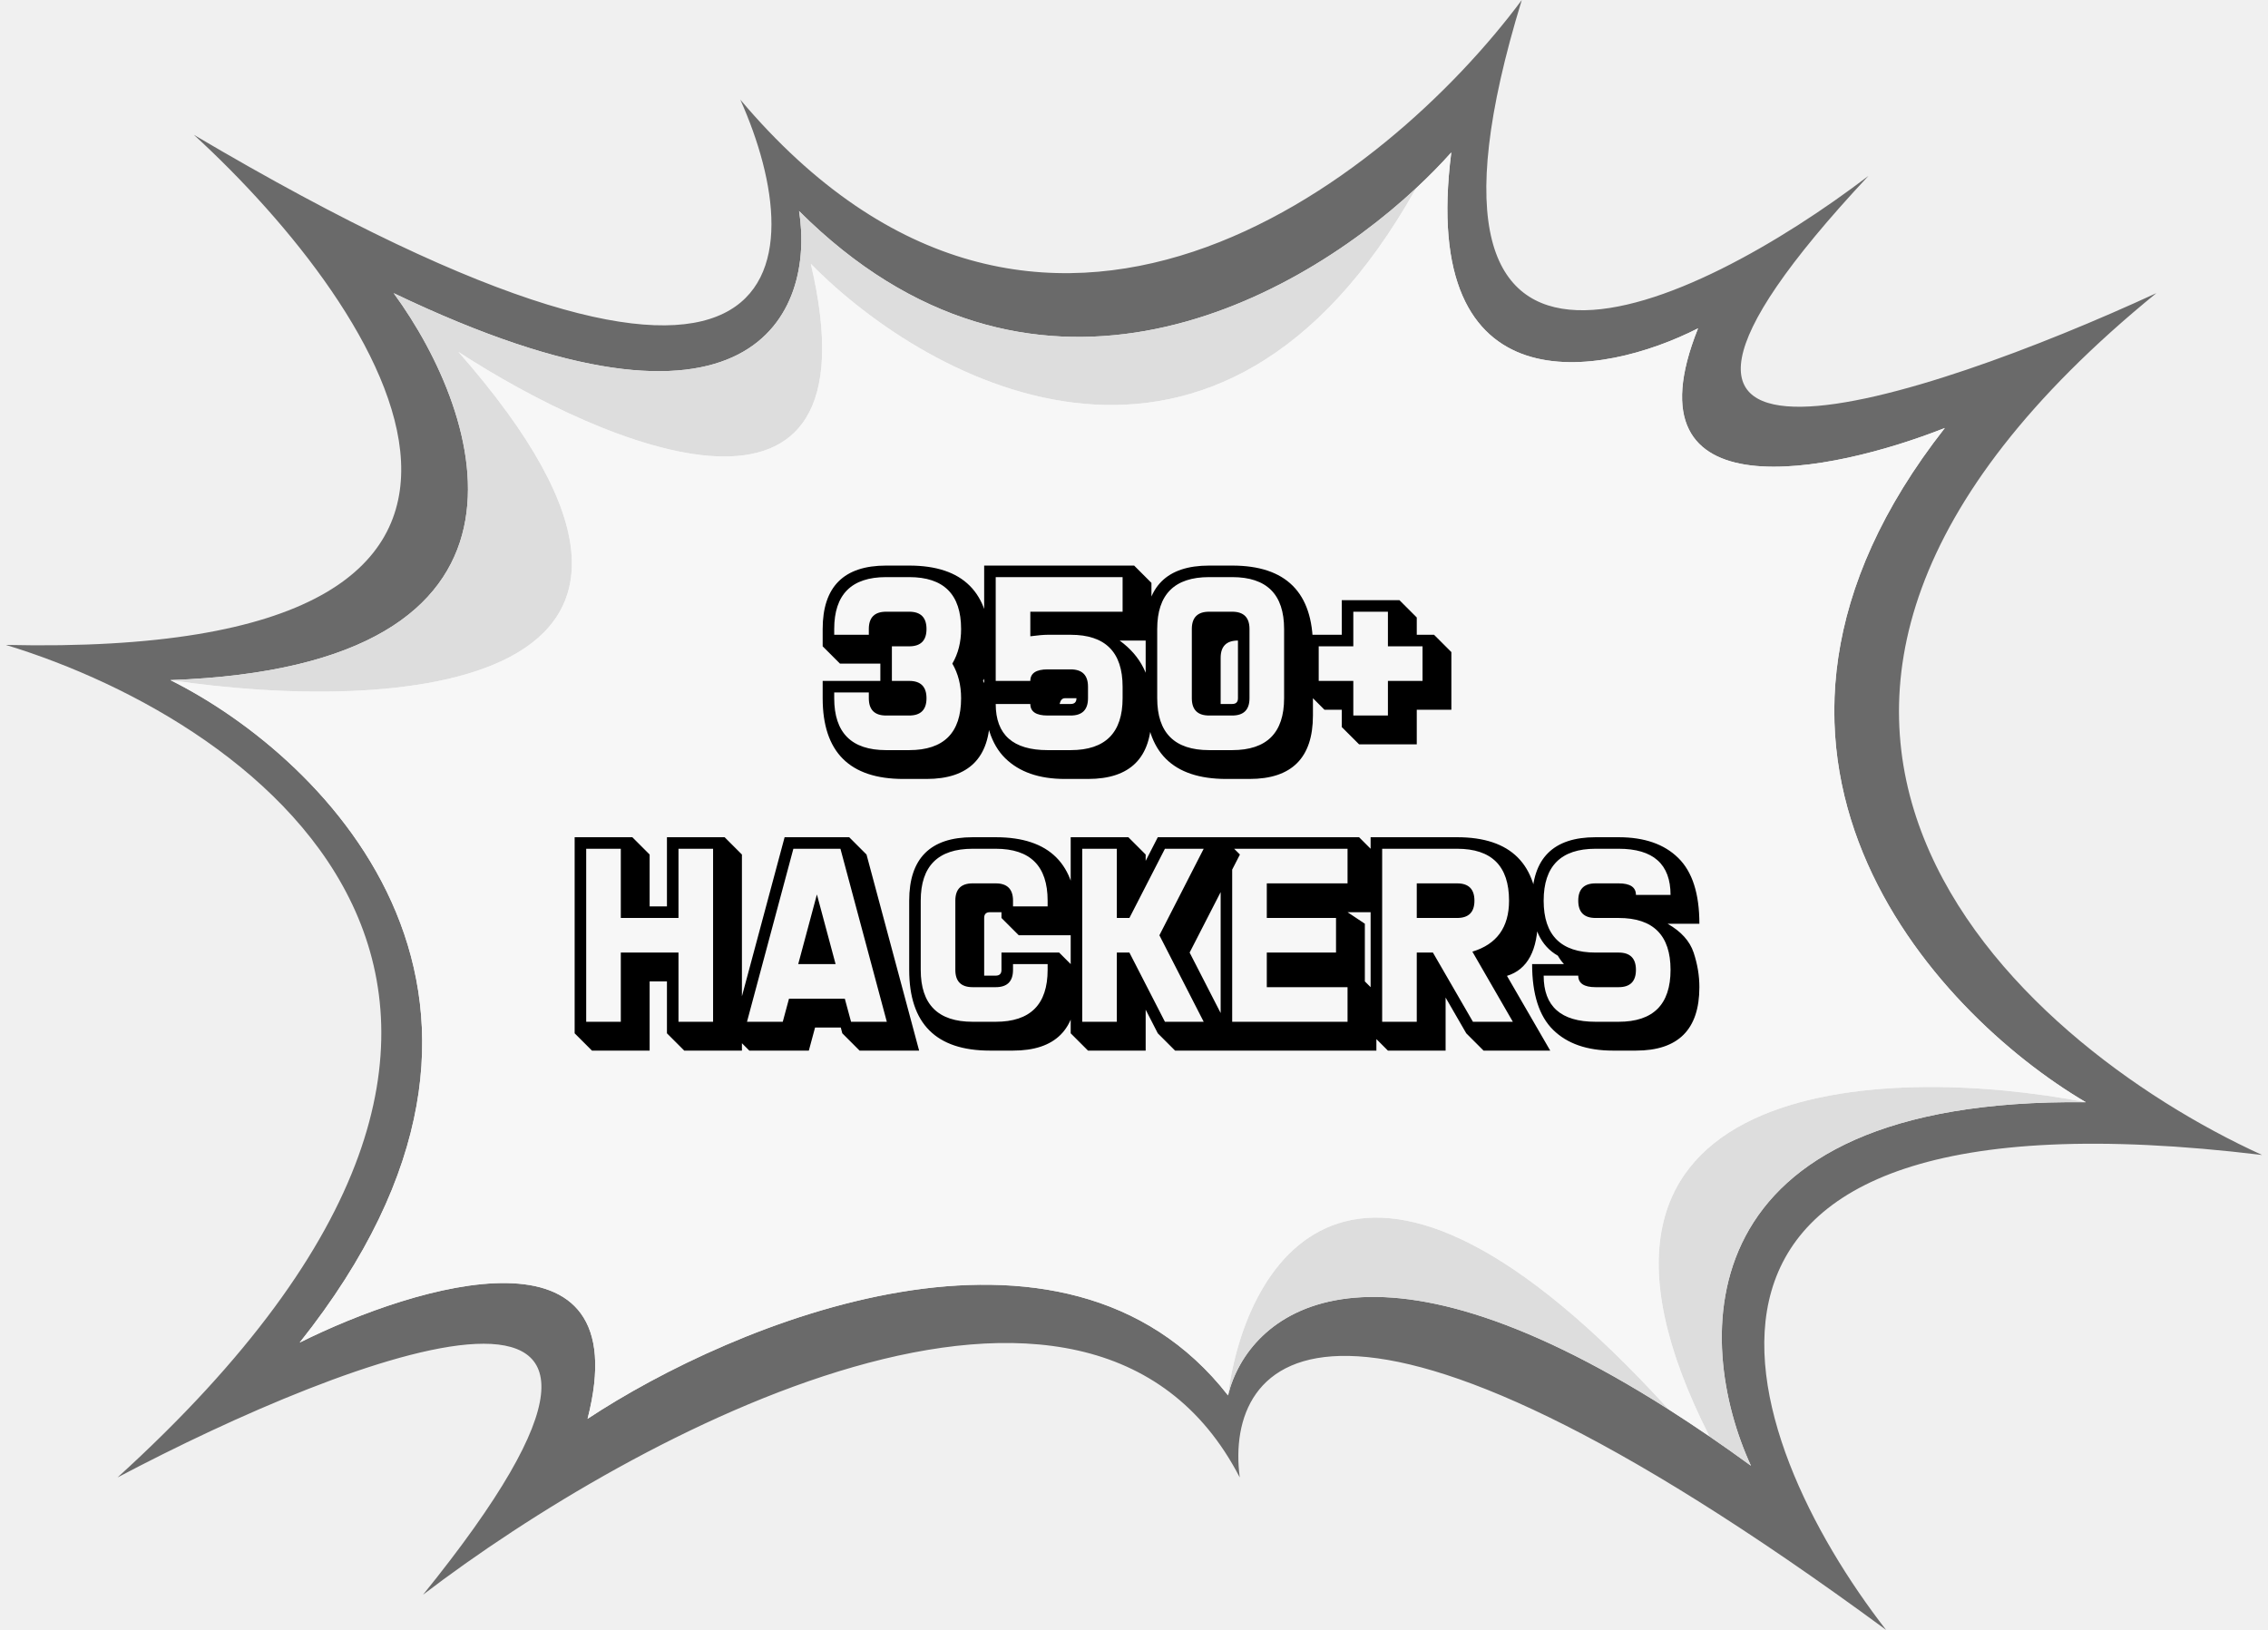
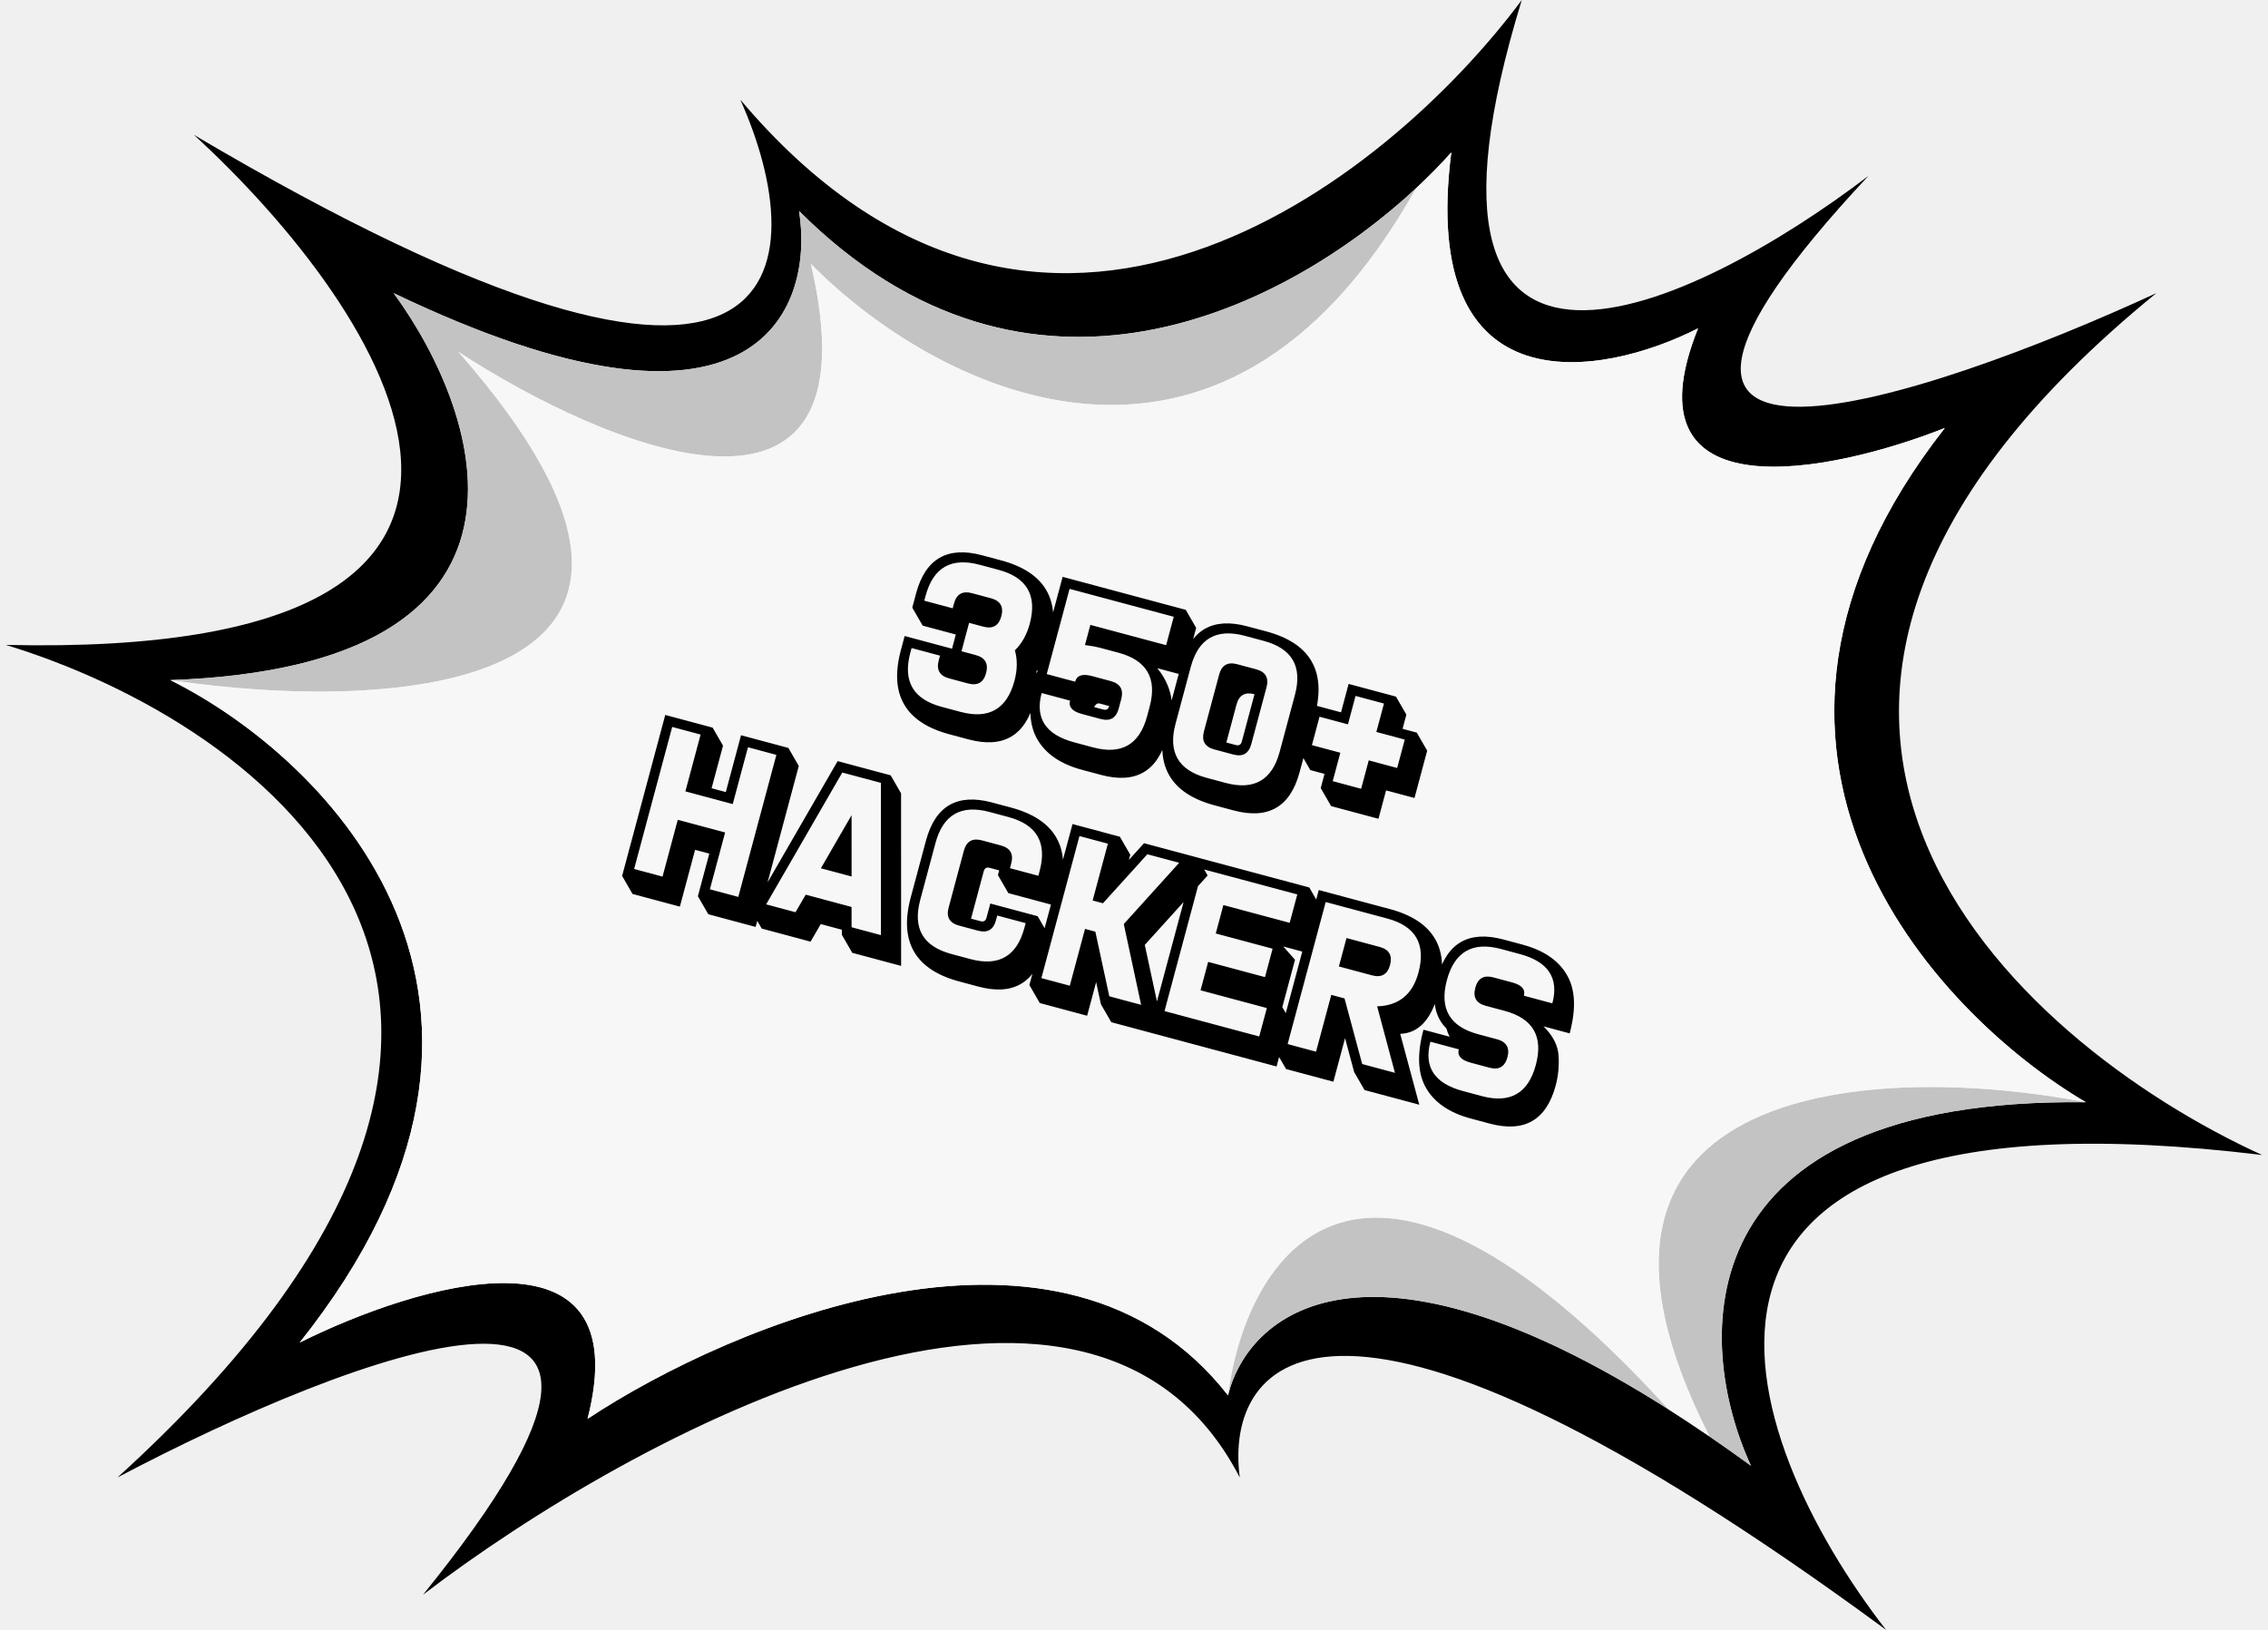
<svg xmlns="http://www.w3.org/2000/svg" width="192" height="138" viewBox="0 0 192 138" fill="none">
  <g clip-path="url(#clip0_6_5)">
-     <path fill-rule="evenodd" clip-rule="evenodd" d="M16.415 11.417C32.663 26.309 52.228 55.796 0.497 54.604C22.218 61.223 54.516 84.587 9.948 125.094C29.679 114.669 62.475 102.06 35.813 135.022C53.554 121.453 92.22 100.472 104.953 125.094C103.627 115 112.713 103.45 159.668 138C147.067 121.785 135.793 91.04 191.503 97.791C170.445 88.194 139.175 60.164 182.549 24.82C162.819 33.921 130.321 44.676 158.176 14.892C143.42 26.144 116.891 38.918 128.829 0C117.389 15.389 88.141 38.62 62.674 8.439C68.808 22.173 68.145 41.996 16.415 11.417ZM14.425 57.583C47.851 56.391 40.953 35.245 33.327 24.82C63.967 39.514 68.974 26.309 67.648 17.87C87.151 37.334 108.949 26.101 119.876 15.941C120.988 14.908 121.987 13.885 122.86 12.906C120.075 34.748 135.627 31.935 143.751 27.799C137.384 43.684 155.026 40.043 164.643 36.237C143.154 63.639 163.648 85.712 176.58 93.324C142.359 92.927 143.42 113.676 148.228 124.101C147.029 123.226 145.859 122.4 144.719 121.619C143.536 120.81 142.385 120.049 141.264 119.335C115.455 102.906 105.639 111.284 103.959 118.144C90.031 100.273 62.01 112.021 49.741 120.129C54.118 103.053 35.316 108.712 25.368 113.676C48.448 84.686 27.689 64.201 14.425 57.583Z" fill="#6A6A6A" />
-     <path d="M33.326 24.82C40.953 35.245 47.851 56.391 14.425 57.583C33.161 60.396 64.265 58.774 38.798 29.784C51.233 37.892 74.611 47.754 68.642 22.338C78.757 32.635 103.163 45.771 119.876 15.941C108.949 26.101 87.151 37.334 67.648 17.87C68.974 26.309 63.967 39.514 33.326 24.82Z" fill="#DDDDDD" />
-     <path d="M148.228 124.101C143.42 113.676 142.359 92.927 176.58 93.324C159.484 90.014 129.178 91.04 144.719 121.619C145.859 122.4 147.029 123.226 148.228 124.101Z" fill="#DDDDDD" />
-     <path d="M103.959 118.144C105.639 111.284 115.455 102.906 141.264 119.335C115.001 90.504 105.451 106.528 103.959 118.144Z" fill="#DDDDDD" />
+     <path fill-rule="evenodd" clip-rule="evenodd" d="M16.415 11.417C32.663 26.309 52.228 55.796 0.497 54.604C22.218 61.223 54.516 84.587 9.948 125.094C29.679 114.669 62.475 102.06 35.813 135.022C53.554 121.453 92.22 100.472 104.953 125.094C103.627 115 112.713 103.45 159.668 138C147.067 121.785 135.793 91.04 191.503 97.791C170.445 88.194 139.175 60.164 182.549 24.82C162.819 33.921 130.321 44.676 158.176 14.892C143.42 26.144 116.891 38.918 128.829 0C117.389 15.389 88.141 38.62 62.674 8.439C68.808 22.173 68.145 41.996 16.415 11.417ZM14.425 57.583C47.851 56.391 40.953 35.245 33.327 24.82C63.967 39.514 68.974 26.309 67.648 17.87C87.151 37.334 108.949 26.101 119.876 15.941C120.988 14.908 121.987 13.885 122.86 12.906C120.075 34.748 135.627 31.935 143.751 27.799C137.384 43.684 155.026 40.043 164.643 36.237C143.154 63.639 163.648 85.712 176.58 93.324C142.359 92.927 143.42 113.676 148.228 124.101C147.029 123.226 145.859 122.4 144.719 121.619C143.536 120.81 142.385 120.049 141.264 119.335C115.455 102.906 105.639 111.284 103.959 118.144C90.031 100.273 62.01 112.021 49.741 120.13C54.118 103.053 35.316 108.712 25.368 113.676C48.448 84.686 27.689 64.201 14.425 57.583Z" fill="black" />
+     <path d="M33.326 24.82C40.953 35.245 47.851 56.391 14.425 57.583C33.161 60.396 64.265 58.774 38.798 29.784C51.233 37.892 74.611 47.754 68.642 22.338C78.757 32.635 103.163 45.771 119.876 15.941C108.949 26.101 87.151 37.334 67.648 17.87C68.974 26.309 63.967 39.514 33.326 24.82Z" fill="#C3C3C3" />
+     <path d="M148.228 124.101C143.42 113.676 142.359 92.927 176.58 93.324C159.484 90.014 129.178 91.04 144.719 121.619C145.859 122.4 147.029 123.226 148.228 124.101Z" fill="#C3C3C3" />
+     <path d="M103.959 118.144C105.639 111.284 115.455 102.906 141.264 119.335C115.001 90.504 105.451 106.528 103.959 118.144Z" fill="#C3C3C3" />
    <path d="M14.425 57.583C27.689 64.201 48.448 84.686 25.368 113.676C35.316 108.712 54.118 103.053 49.741 120.129C62.01 112.021 90.031 100.273 103.959 118.144C105.451 106.528 115.001 90.504 141.264 119.335C142.385 120.049 143.536 120.81 144.719 121.619C129.178 91.04 159.484 90.014 176.58 93.324C163.648 85.712 143.154 63.639 164.642 36.237C155.026 40.043 137.384 43.684 143.751 27.799C135.627 31.935 120.075 34.748 122.86 12.906C121.987 13.885 120.988 14.908 119.876 15.941C103.163 45.771 78.757 32.635 68.642 22.338C74.611 47.754 51.233 37.892 38.798 29.784C64.265 58.774 33.161 60.396 14.425 57.583Z" fill="#F7F7F7" />
-     <path d="M73.551 53.258C73.551 52.281 74.039 51.793 75.016 51.793H76.969C77.945 51.793 78.434 52.281 78.434 53.258C78.434 54.234 77.945 54.723 76.969 54.723H75.504V57.652H76.969C77.945 57.652 78.434 58.141 78.434 59.117C78.434 60.094 77.945 60.582 76.969 60.582H75.016C74.039 60.582 73.551 60.094 73.551 59.117V58.629H70.621V59.117C70.621 62.047 72.086 63.512 75.016 63.512H76.969C79.898 63.512 81.363 62.047 81.363 59.117C81.363 58.01 81.116 57.034 80.621 56.188C81.116 55.341 81.363 54.365 81.363 53.258C81.363 50.328 79.898 48.863 76.969 48.863H75.016C72.086 48.863 70.621 50.328 70.621 53.258V53.746H73.551V53.258ZM82.096 49.596C83.235 50.735 83.805 52.444 83.805 54.723C83.805 56.012 83.609 56.988 83.219 57.652C83.609 58.316 83.805 59.293 83.805 60.582C83.805 64.163 82.014 65.953 78.434 65.953H76.481C74.202 65.953 72.493 65.383 71.353 64.244C70.214 63.105 69.644 61.396 69.644 59.117V57.652H74.527V56.188H71.109L69.644 54.723V53.258C69.644 49.677 71.435 47.887 75.016 47.887H76.969C79.247 47.887 80.956 48.456 82.096 49.596ZM88.688 63.512H90.641C93.57 63.512 95.035 62.047 95.035 59.117V58.141C95.035 55.211 93.57 53.746 90.641 53.746H88.688C88.362 53.746 87.874 53.788 87.223 53.873V51.793H95.035V48.863H84.293V57.652H87.223C87.223 57.001 87.711 56.676 88.688 56.676H90.641C91.617 56.676 92.106 57.164 92.106 58.141V59.117C92.106 60.094 91.617 60.582 90.641 60.582H88.688C87.711 60.582 87.223 60.257 87.223 59.605H84.293C84.293 62.21 85.758 63.512 88.688 63.512ZM91.129 59.117H90.152C89.924 59.117 89.775 59.28 89.703 59.605H90.641C90.966 59.605 91.129 59.443 91.129 59.117ZM97.477 49.352V54.234H94.781C96.578 55.536 97.477 57.327 97.477 59.605V60.582C97.477 64.163 95.686 65.953 92.106 65.953H90.152C87.971 65.953 86.285 65.367 85.094 64.195C83.909 63.03 83.316 61.175 83.316 58.629V47.887H96.012L97.477 49.352ZM104.312 48.863H102.359C99.43 48.863 97.965 50.328 97.965 53.258V59.117C97.965 62.047 99.43 63.512 102.359 63.512H104.312C107.242 63.512 108.707 62.047 108.707 59.117V53.258C108.707 50.328 107.242 48.863 104.312 48.863ZM105.777 53.258V59.117C105.777 60.094 105.289 60.582 104.312 60.582H102.359C101.383 60.582 100.895 60.094 100.895 59.117V53.258C100.895 52.281 101.383 51.793 102.359 51.793H104.312C105.289 51.793 105.777 52.281 105.777 53.258ZM103.336 59.605H104.312C104.638 59.605 104.801 59.443 104.801 59.117V54.234C103.824 54.234 103.336 54.723 103.336 55.699V59.605ZM98.697 64.244C97.558 63.105 96.988 61.396 96.988 59.117V53.258C96.988 49.677 98.779 47.887 102.359 47.887H104.312C106.591 47.887 108.3 48.456 109.439 49.596C110.579 50.735 111.148 52.444 111.148 54.723V60.582C111.148 64.163 109.358 65.953 105.777 65.953H103.824C101.546 65.953 99.837 65.383 98.697 64.244ZM117.496 54.723V51.793H114.566V54.723H111.637V57.652H114.566V60.582H117.496V57.652H120.426V54.723H117.496ZM110.66 58.629V53.746H113.59V50.816H118.473L119.938 52.281V53.746H121.402L122.867 55.211V60.094H119.938V63.023H115.055L113.59 61.559V60.094H112.125L110.66 58.629ZM52.555 80.652H57.438V86.512H60.367V71.863H57.438V77.723H52.555V71.863H49.625V86.512H52.555V80.652ZM56.461 87.488V83.094H54.996V88.953H50.113L48.648 87.488V70.887H53.531L54.996 72.352V76.746H56.461V70.887H61.344L62.809 72.352V88.953H57.926L56.461 87.488ZM71.519 84.559L72.047 86.512H75.074L71.148 71.863H67.164L63.238 86.512H66.266L66.793 84.559H71.519ZM70.738 81.629H67.574L69.156 75.731L70.738 81.629ZM71.305 87.488L71.178 87H69L68.473 88.953H63.434L61.969 87.488L66.422 70.887H71.891L73.356 72.352L77.809 88.953H72.769L71.305 87.488ZM88.688 76.258C88.688 73.328 87.223 71.863 84.293 71.863H82.34C79.41 71.863 77.945 73.328 77.945 76.258V82.117C77.945 85.047 79.41 86.512 82.34 86.512H84.293C87.223 86.512 88.688 85.047 88.688 82.117V81.629H85.758V82.117C85.758 83.094 85.269 83.582 84.293 83.582H82.34C81.363 83.582 80.875 83.094 80.875 82.117V76.258C80.875 75.281 81.363 74.793 82.34 74.793H84.293C85.269 74.793 85.758 75.281 85.758 76.258V76.746H88.688V76.258ZM78.678 87.244C77.538 86.105 76.969 84.396 76.969 82.117V76.258C76.969 72.677 78.759 70.887 82.34 70.887H84.293C86.572 70.887 88.281 71.456 89.42 72.596C90.559 73.735 91.129 75.444 91.129 77.723V79.188H86.246L84.781 77.723V77.234H83.805C83.479 77.234 83.316 77.397 83.316 77.723V82.606H84.293C84.618 82.606 84.781 82.443 84.781 82.117V80.652H89.664L91.129 82.117V83.582C91.129 87.163 89.338 88.953 85.758 88.953H83.805C81.526 88.953 79.817 88.383 78.678 87.244ZM96.988 72.889L98.014 70.887H103.502L104.967 72.352L100.709 80.652L104.967 88.953H99.478L98.014 87.488L96.988 85.486V88.953H92.106L90.641 87.488V70.887H95.523L96.988 72.352V72.889ZM94.547 80.652H95.611L98.619 86.512H101.9L98.15 79.188L101.9 71.863H98.619L95.611 77.723H94.547V71.863H91.617V86.512H94.547V80.652ZM107.242 83.582V80.652H113.102V77.723H107.242V74.793H114.078V71.863H104.312V86.512H114.078V83.582H107.242ZM114.078 77.234L115.543 78.211V83.094L116.52 84.07V88.953H104.801L103.336 87.488V70.887H115.055L116.52 72.352V77.234H114.078ZM117.008 71.863V86.512H119.938V80.652H121.305L124.693 86.512H128.072L124.645 80.574C126.715 79.949 127.75 78.51 127.75 76.258C127.75 73.328 126.285 71.863 123.355 71.863H117.008ZM119.938 74.793H123.355C124.332 74.793 124.82 75.281 124.82 76.258C124.82 77.234 124.332 77.723 123.355 77.723H119.938V74.793ZM128.482 72.596C129.622 73.735 130.191 75.444 130.191 77.723C130.191 80.457 129.319 82.091 127.574 82.625L131.236 88.953H125.592L124.127 87.488L122.379 84.461V88.953H117.496L116.031 87.488V70.887H123.355C125.634 70.887 127.343 71.456 128.482 72.596ZM137.027 71.863H135.074C132.145 71.863 130.68 73.328 130.68 76.258C130.68 79.188 132.145 80.652 135.074 80.652H137.027C138.004 80.652 138.492 81.141 138.492 82.117C138.492 83.094 138.004 83.582 137.027 83.582H135.074C134.098 83.582 133.609 83.257 133.609 82.606H130.68C130.68 85.21 132.145 86.512 135.074 86.512H137.027C139.957 86.512 141.422 85.047 141.422 82.117C141.422 79.188 139.957 77.723 137.027 77.723H135.074C134.098 77.723 133.609 77.234 133.609 76.258C133.609 75.281 134.098 74.793 135.074 74.793H137.027C138.004 74.793 138.492 75.118 138.492 75.769H141.422C141.422 73.165 139.957 71.863 137.027 71.863ZM131.881 80.916C130.429 80.089 129.703 78.537 129.703 76.258C129.703 72.677 131.493 70.887 135.074 70.887H137.027C139.208 70.887 140.891 71.473 142.076 72.644C143.268 73.81 143.863 75.665 143.863 78.211H141.168C142.314 78.862 143.049 79.676 143.375 80.652C143.701 81.629 143.863 82.606 143.863 83.582C143.863 87.163 142.073 88.953 138.492 88.953H136.539C134.358 88.953 132.672 88.367 131.48 87.195C130.296 86.03 129.703 84.174 129.703 81.629H132.398C132.203 81.414 132.031 81.176 131.881 80.916Z" fill="black" />
+     <path d="M80.759 51.103C80.974 50.301 81.482 50.007 82.284 50.222L83.887 50.652C84.689 50.867 84.983 51.375 84.768 52.177C84.553 52.979 84.045 53.272 83.243 53.057L82.04 52.735L81.396 55.14L82.598 55.463C83.4 55.677 83.694 56.186 83.479 56.987C83.264 57.789 82.756 58.083 81.954 57.868L80.35 57.438C79.548 57.224 79.255 56.715 79.47 55.913L79.577 55.513L77.172 54.868L77.064 55.269C76.42 57.674 77.3 59.199 79.706 59.844L81.309 60.273C83.715 60.918 85.24 60.038 85.884 57.632C86.128 56.723 86.139 55.867 85.919 55.063C86.512 54.477 86.93 53.73 87.173 52.821C87.818 50.416 86.937 48.891 84.532 48.246L82.928 47.817C80.523 47.172 78.998 48.053 78.353 50.458L78.246 50.859L80.651 51.504L80.759 51.103ZM88.58 49.976C89.265 51.162 89.357 52.69 88.855 54.561C88.572 55.62 88.197 56.378 87.73 56.838C87.904 57.469 87.85 58.313 87.566 59.372C86.779 62.312 84.915 63.388 81.975 62.6L80.371 62.17C78.5 61.669 77.223 60.825 76.538 59.639C75.853 58.453 75.761 56.925 76.263 55.054L76.585 53.851L80.594 54.925L80.916 53.723L78.11 52.971L77.229 51.446L77.552 50.243C78.339 47.303 80.203 46.227 83.143 47.015L84.747 47.445C86.618 47.946 87.895 48.79 88.58 49.976ZM90.931 62.851L92.534 63.281C94.94 63.926 96.465 63.045 97.109 60.64L97.324 59.838C97.969 57.433 97.088 55.908 94.683 55.263L93.079 54.834C92.812 54.762 92.402 54.689 91.849 54.615L92.306 52.908L98.721 54.626L99.365 52.221L90.545 49.858L88.612 57.074L91.017 57.718C91.16 57.184 91.633 57.024 92.435 57.239L94.038 57.669C94.84 57.883 95.133 58.392 94.919 59.194L94.704 59.995C94.489 60.797 93.981 61.091 93.179 60.876L91.575 60.446C90.773 60.231 90.444 59.856 90.587 59.322L88.182 58.678C87.609 60.816 88.525 62.207 90.931 62.851ZM93.902 59.781L93.1 59.566C92.913 59.516 92.754 59.616 92.624 59.868L93.394 60.074C93.661 60.146 93.83 60.048 93.902 59.781ZM101.262 53.159L100.188 57.168L97.975 56.575C99.164 58.039 99.508 59.707 99.006 61.578L98.791 62.38C98.004 65.32 96.14 66.396 93.2 65.608L91.596 65.178C89.806 64.698 88.55 63.846 87.83 62.622C87.113 61.405 87.035 59.751 87.595 57.661L89.958 48.841L100.382 51.634L101.262 53.159ZM106.982 54.262L105.378 53.832C102.973 53.188 101.448 54.068 100.804 56.474L99.515 61.284C98.87 63.69 99.751 65.215 102.156 65.859L103.759 66.289C106.165 66.933 107.69 66.053 108.334 63.648L109.623 58.837C110.268 56.431 109.387 54.907 106.982 54.262ZM107.218 58.192L105.929 63.003C105.714 63.805 105.206 64.098 104.404 63.883L102.8 63.454C101.999 63.239 101.705 62.731 101.92 61.929L103.209 57.118C103.424 56.316 103.932 56.023 104.734 56.238L106.338 56.667C107.139 56.882 107.433 57.391 107.218 58.192ZM103.817 62.867L104.619 63.082C104.886 63.153 105.056 63.056 105.127 62.788L106.201 58.779C105.4 58.564 104.891 58.858 104.676 59.66L103.817 62.867ZM98.988 65.655C98.303 64.469 98.212 62.94 98.713 61.069L100.002 56.259C100.79 53.319 102.653 52.243 105.593 53.031L107.197 53.46C109.068 53.962 110.346 54.805 111.03 55.991C111.715 57.177 111.807 58.706 111.306 60.577L110.017 65.387C109.229 68.327 107.365 69.403 104.425 68.616L102.821 68.186C100.951 67.685 99.673 66.841 98.988 65.655ZM116.517 61.973L117.162 59.568L114.756 58.923L114.112 61.329L111.706 60.684L111.062 63.089L113.467 63.734L112.823 66.139L115.228 66.784L115.873 64.379L118.278 65.023L118.923 62.618L116.517 61.973ZM110.045 63.676L111.12 59.667L113.525 60.312L114.169 57.907L118.178 58.981L119.059 60.506L118.737 61.708L119.939 62.031L120.82 63.556L119.746 67.565L117.34 66.92L116.696 69.325L112.687 68.251L111.806 66.726L112.128 65.524L110.926 65.201L110.045 63.676ZM57.377 69.41L61.386 70.484L60.097 75.295L62.502 75.94L65.725 63.913L63.32 63.268L62.031 68.079L58.022 67.005L59.311 62.194L56.905 61.549L53.683 73.576L56.088 74.221L57.377 69.41ZM59.08 75.882L60.047 72.274L58.844 71.952L57.555 76.763L53.546 75.688L52.666 74.163L56.318 60.533L60.327 61.607L61.208 63.132L60.241 66.74L61.444 67.062L62.733 62.252L66.742 63.326L67.622 64.851L63.97 78.481L59.961 77.407L59.08 75.882ZM72.088 76.79L72.092 78.509L74.577 79.175L74.577 66.284L71.305 65.408L64.86 76.571L67.345 77.237L68.208 75.75L72.088 76.79ZM72.092 74.212L69.494 73.516L72.09 69.021L72.092 74.212ZM71.268 79.148L71.271 78.719L69.483 78.24L68.62 79.727L64.483 78.619L63.602 77.094L70.911 64.443L75.401 65.646L76.281 67.171L76.285 81.781L72.148 80.672L71.268 79.148ZM88.01 73.751C88.655 71.346 87.774 69.821 85.369 69.176L83.765 68.747C81.36 68.102 79.835 68.983 79.191 71.388L77.901 76.199C77.257 78.604 78.137 80.129 80.543 80.773L82.146 81.203C84.552 81.848 86.077 80.967 86.721 78.562L86.829 78.161L84.423 77.516L84.316 77.917C84.101 78.719 83.593 79.013 82.791 78.798L81.187 78.368C80.385 78.153 80.092 77.645 80.307 76.843L81.596 72.032C81.811 71.231 82.319 70.937 83.121 71.152L84.724 71.582C85.526 71.796 85.82 72.305 85.605 73.107L85.497 73.507L87.903 74.152L88.01 73.751ZM77.375 80.569C76.69 79.383 76.598 77.855 77.1 75.984L78.389 71.173C79.176 68.233 81.04 67.157 83.98 67.945L85.584 68.374C87.455 68.876 88.732 69.719 89.417 70.906C90.102 72.092 90.194 73.62 89.692 75.491L89.37 76.694L85.361 75.619L84.481 74.094L84.588 73.694L83.786 73.479C83.519 73.407 83.35 73.505 83.278 73.772L82.204 77.781L83.006 77.996C83.273 78.068 83.442 77.97 83.514 77.703L83.836 76.5L87.845 77.574L88.726 79.099L88.403 80.302C87.616 83.242 85.752 84.318 82.812 83.53L81.208 83.1C79.338 82.599 78.06 81.755 77.375 80.569ZM95.567 72.811L96.849 71.393L101.355 72.6L102.235 74.125L96.913 80.004L98.583 87.756L94.077 86.548L93.197 85.023L92.795 83.154L92.032 86.001L88.024 84.926L87.143 83.401L90.795 69.771L94.804 70.845L95.685 72.37L95.567 72.811ZM91.854 78.648L92.728 78.882L93.909 84.355L96.603 85.077L95.135 78.238L99.825 73.05L97.131 72.328L93.373 76.477L92.499 76.243L93.788 71.432L91.382 70.788L88.16 82.814L90.565 83.459L91.854 78.648ZM101.633 83.847L102.278 81.441L107.088 82.73L107.733 80.325L102.922 79.036L103.567 76.63L109.179 78.134L109.824 75.729L101.806 73.581L98.583 85.607L106.601 87.756L107.246 85.35L101.633 83.847ZM108.642 80.139L109.63 81.263L108.556 85.272L109.143 86.288L108.068 90.297L98.447 87.719L97.567 86.194L101.219 72.564L110.84 75.142L111.721 76.667L110.647 80.676L108.642 80.139ZM112.229 76.373L109.006 88.4L111.412 89.045L112.701 84.234L113.823 84.535L115.317 90.091L118.091 90.835L116.583 85.206C118.42 85.148 119.586 84.194 120.082 82.345C120.726 79.939 119.846 78.414 117.441 77.77L112.229 76.373ZM113.99 79.423L116.796 80.175C117.598 80.39 117.891 80.898 117.677 81.7C117.462 82.502 116.953 82.796 116.152 82.581L113.345 81.829L113.99 79.423ZM121.489 79.499C122.174 80.685 122.265 82.214 121.764 84.085C121.163 86.329 120.087 87.479 118.537 87.534L120.151 93.535L115.517 92.293L114.637 90.768L113.867 87.898L112.879 91.586L108.87 90.512L107.99 88.987L111.642 75.357L117.656 76.968C119.526 77.469 120.804 78.313 121.489 79.499ZM128.666 80.778L127.062 80.348C124.657 79.703 123.132 80.584 122.487 82.989C121.843 85.395 122.723 86.92 125.129 87.564L126.732 87.994C127.534 88.209 127.828 88.717 127.613 89.519C127.398 90.32 126.89 90.614 126.088 90.399L124.484 89.969C123.682 89.755 123.353 89.38 123.496 88.845L121.091 88.201C120.518 90.339 121.434 91.73 123.84 92.375L125.443 92.805C127.849 93.449 129.374 92.569 130.018 90.163C130.663 87.758 129.782 86.233 127.377 85.588L125.773 85.159C124.971 84.944 124.678 84.436 124.893 83.634C125.108 82.832 125.616 82.538 126.418 82.753L128.021 83.183C128.823 83.398 129.152 83.772 129.009 84.307L131.415 84.952C131.987 82.814 131.071 81.422 128.666 80.778ZM122.449 87.078C121.439 86.08 121.184 84.645 121.686 82.774C122.473 79.835 124.337 78.758 127.277 79.546L128.881 79.976C130.671 80.456 131.924 81.307 132.639 82.53C133.361 83.749 133.442 85.403 132.882 87.493L130.669 86.9C131.466 87.687 131.891 88.517 131.944 89.39C131.996 90.264 131.915 91.101 131.7 91.903C130.913 94.843 129.049 95.919 126.109 95.131L124.505 94.702C122.715 94.222 121.459 93.37 120.739 92.145C120.022 90.928 119.944 89.274 120.504 87.184L122.717 87.777C122.604 87.558 122.514 87.325 122.449 87.078Z" fill="black" />
  </g>
  <defs>
    <clipPath id="clip0_6_5">
      <rect width="192" height="138" fill="white" />
    </clipPath>
  </defs>
</svg>
